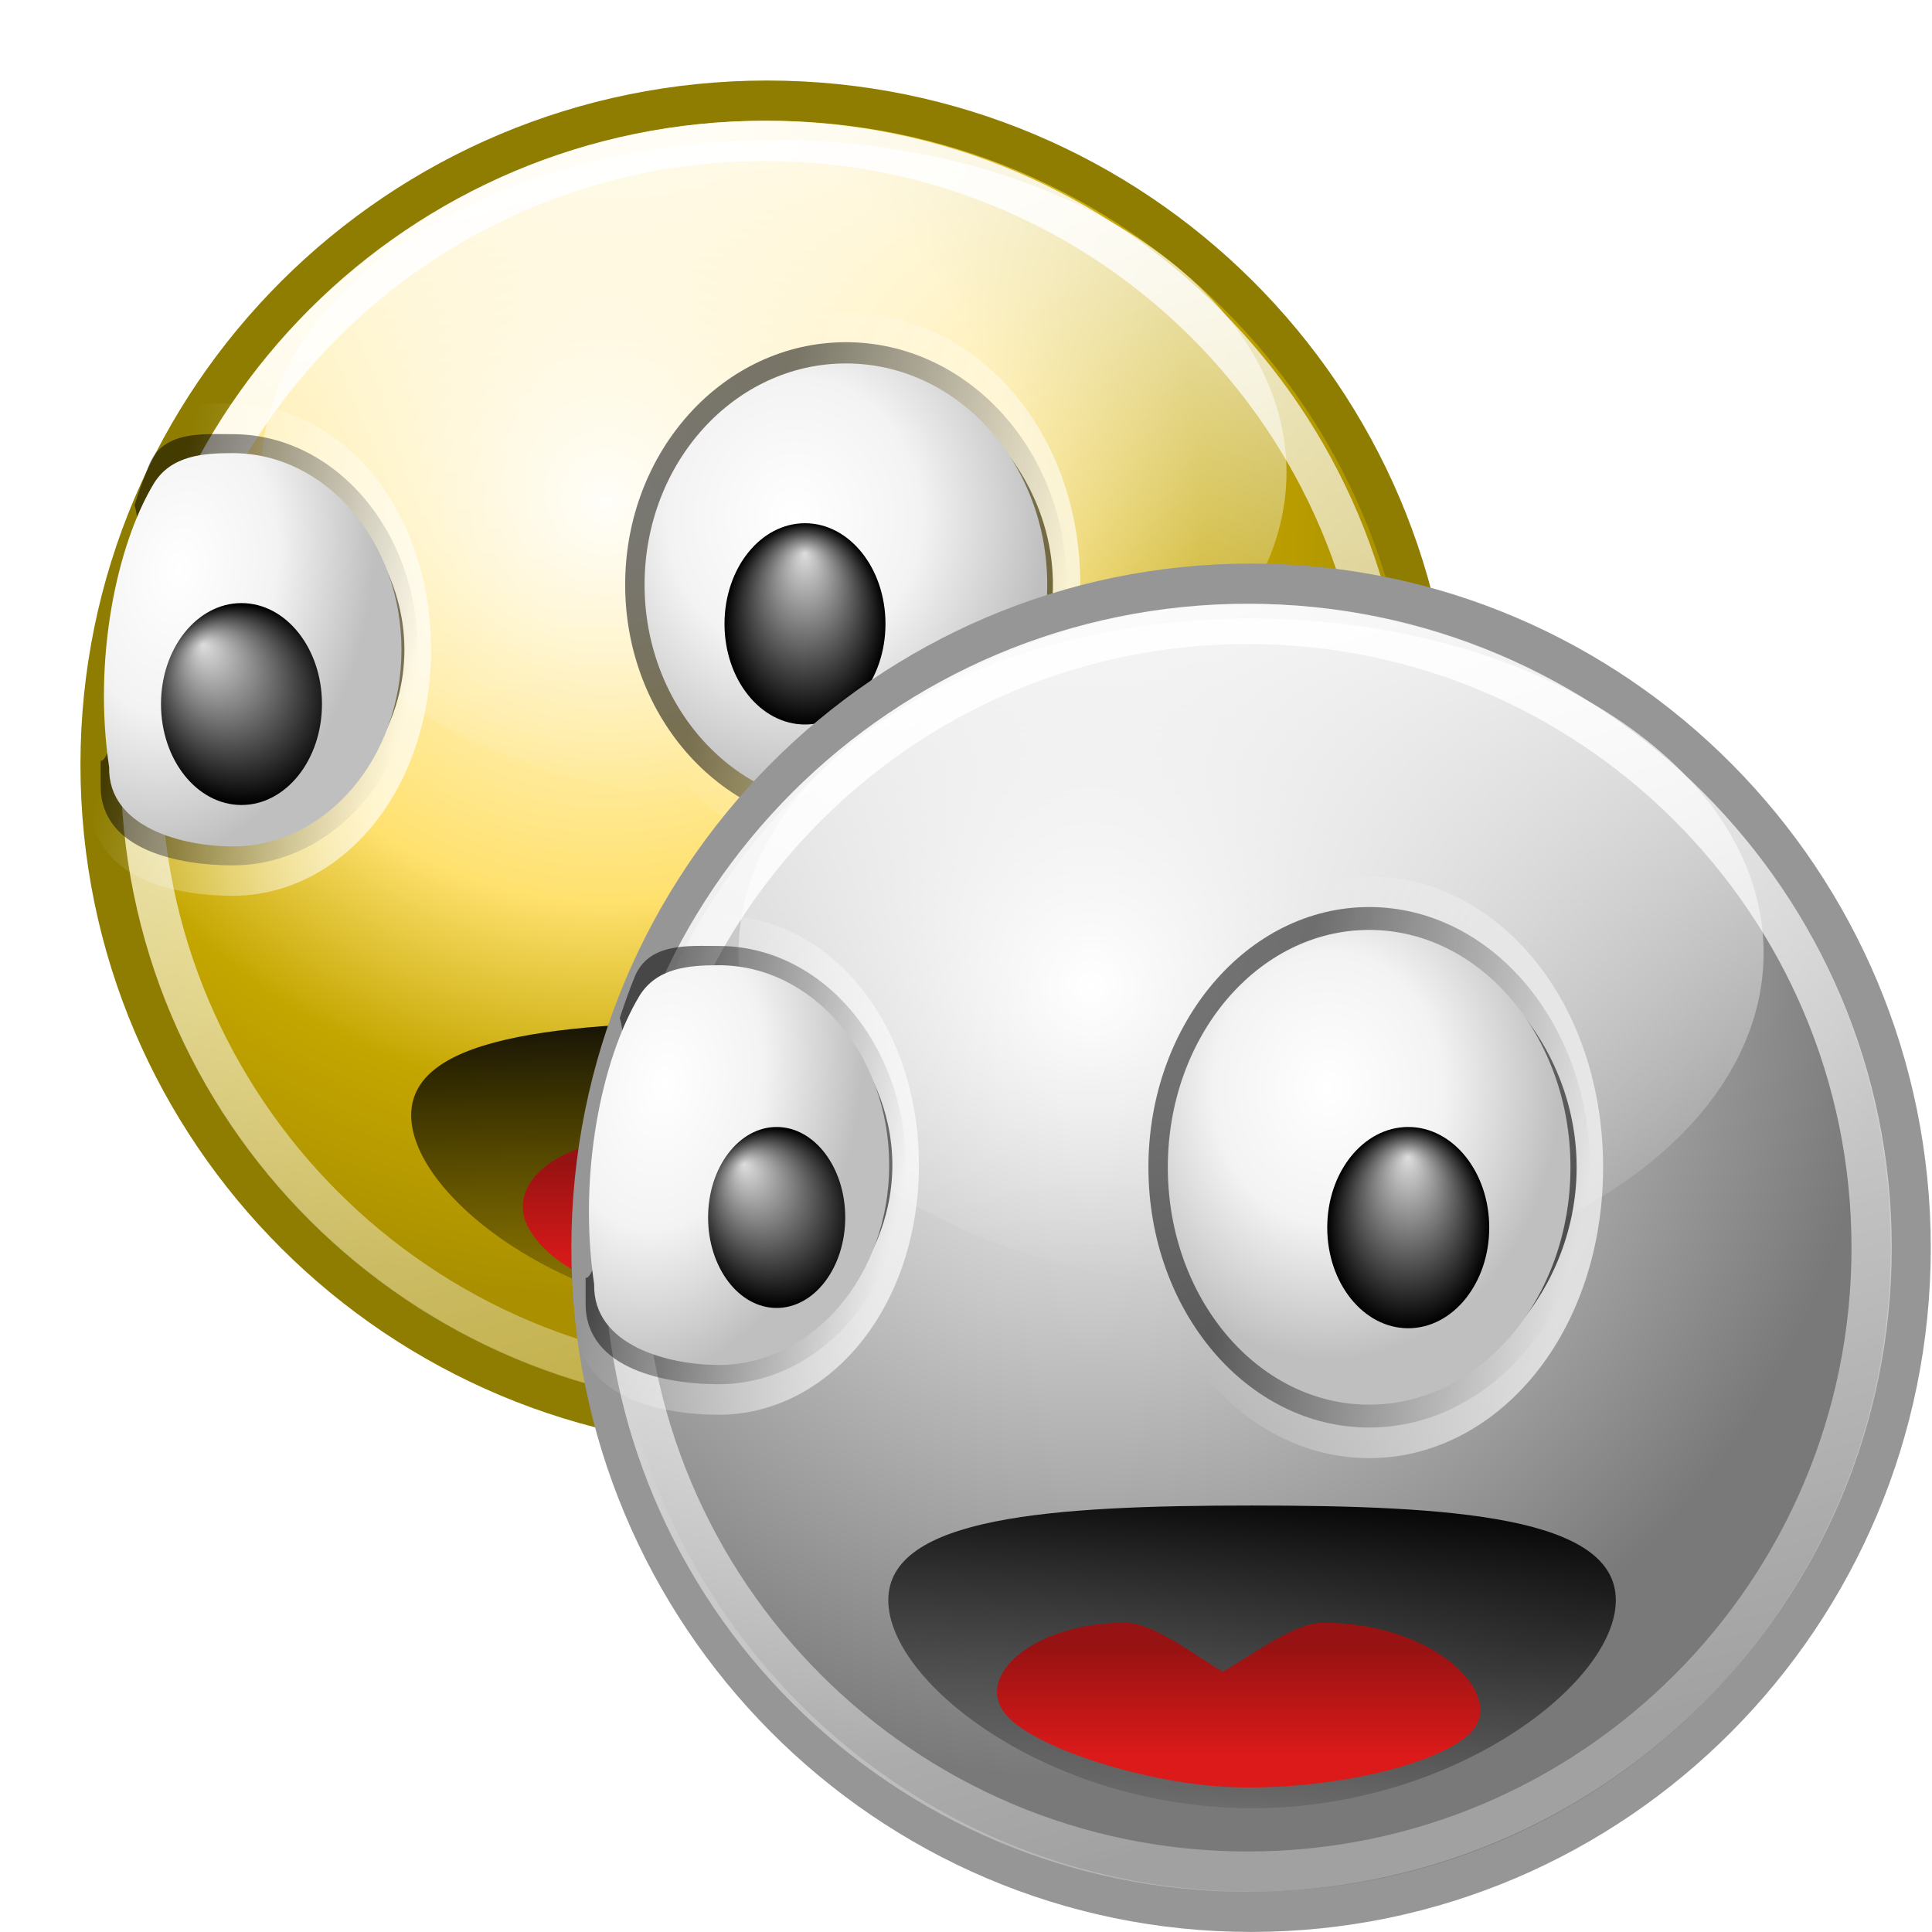
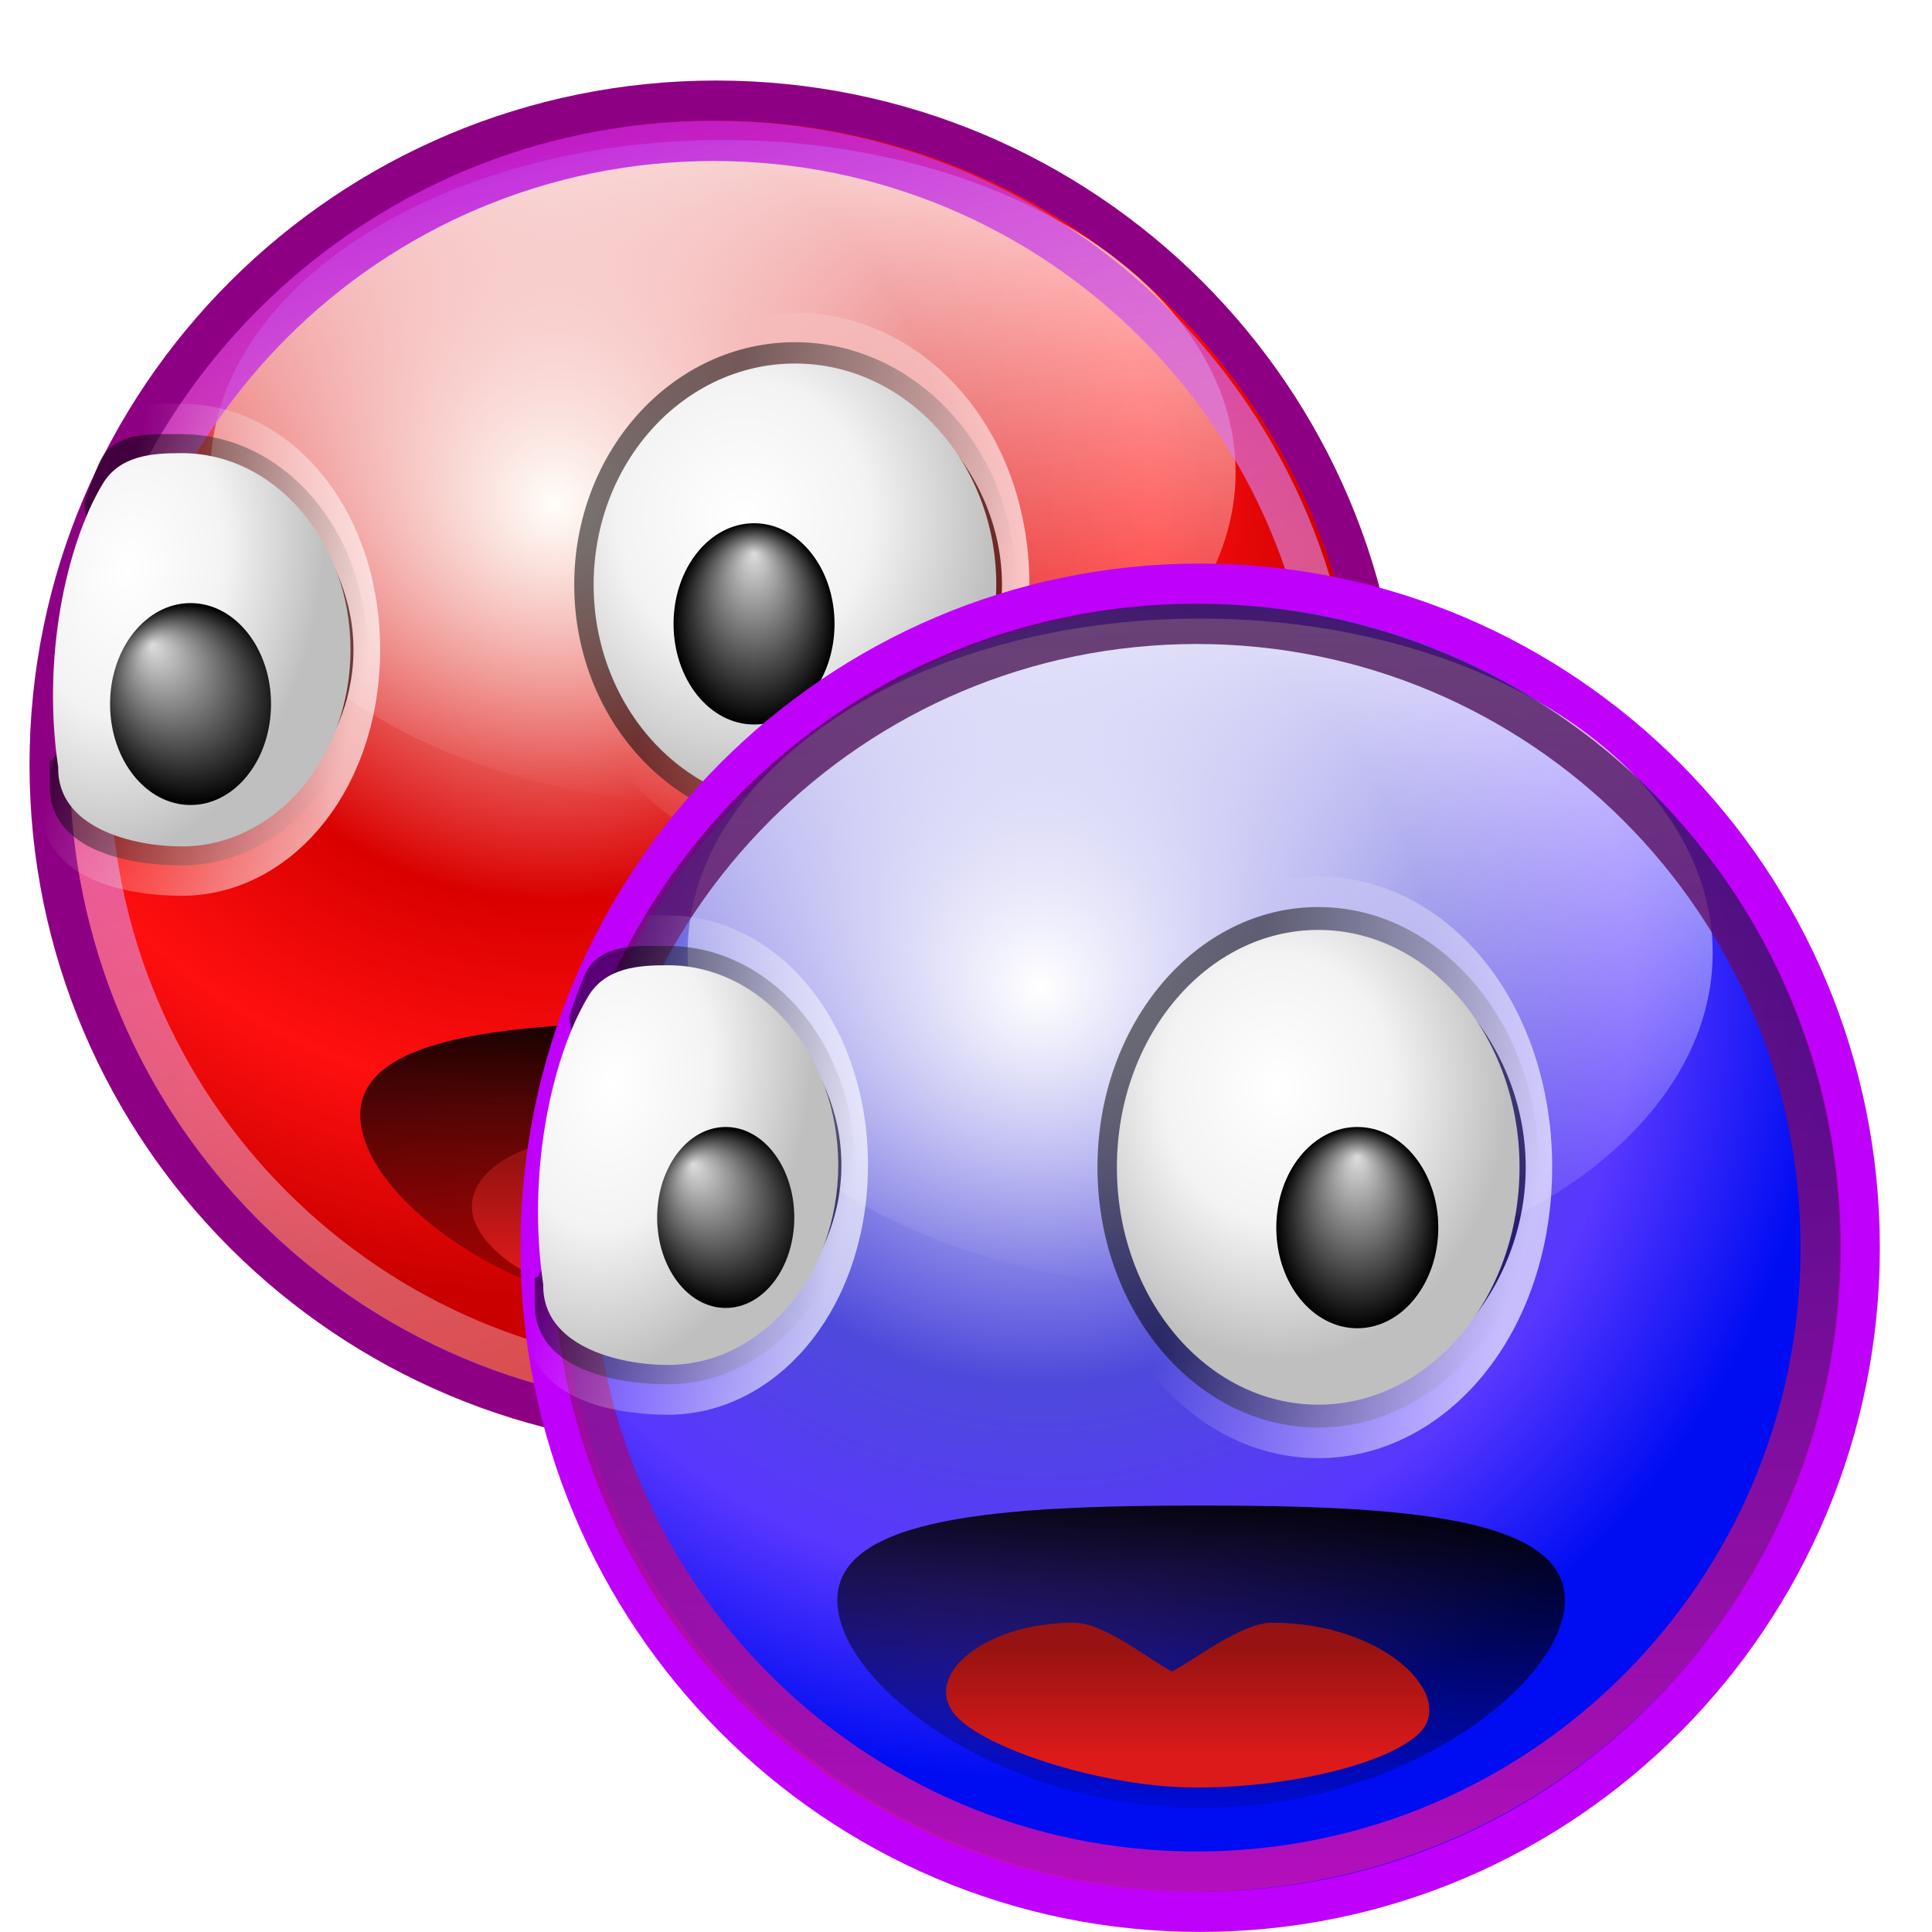
- <svg xmlns="http://www.w3.org/2000/svg" xmlns:xlink="http://www.w3.org/1999/xlink" viewBox="0 0 48 48">
-   <defs>
+ <svg xmlns="http://www.w3.org/2000/svg" xmlns:xlink="http://www.w3.org/1999/xlink" viewBox="0 0 48 48" version="1.1" id="svg308">
+   <defs id="defs248">
+     <linearGradient id="linearGradient1171">
+       <stop offset="0" stop-color="white" stop-opacity="1" id="stop1167" style="stop-color:#cb10b9;stop-opacity:0.908;" />
+       <stop offset="1" stop-color="white" stop-opacity=".3" id="stop1169" style="stop-color:#3a0a46;stop-opacity:0.741;" />
+     </linearGradient>
    <linearGradient id="e">
-       <stop offset="0" stop-color="white" stop-opacity="1" />
-       <stop offset="0.5" stop-color="#f3f3f3" stop-opacity="1" />
-       <stop offset="1" stop-color="#bfbfbf" stop-opacity="1" />
+       <stop offset="0" stop-color="white" stop-opacity="1" id="stop162" />
+       <stop offset="0.5" stop-color="#f3f3f3" stop-opacity="1" id="stop164" />
+       <stop offset="1" stop-color="#bfbfbf" stop-opacity="1" id="stop166" />
    </linearGradient>
    <linearGradient id="a">
-       <stop offset="0" stop-color="white" stop-opacity="1" />
-       <stop offset="0.5" stop-color="#bcbcbc" stop-opacity="1" />
-       <stop offset="0.75" stop-color="#9b9b9b" stop-opacity="1" />
-       <stop offset="1" stop-color="#797979" stop-opacity="1" />
+       <stop offset="0" stop-color="white" stop-opacity="1" id="stop169" />
+       <stop offset="0.5" stop-color="#bcbcbc" stop-opacity="1" id="stop171" style="stop-color:#4e49db;stop-opacity:1;" />
+       <stop offset="0.75" stop-color="#9b9b9b" stop-opacity="1" id="stop173" style="stop-color:#5937ff;stop-opacity:1;" />
+       <stop offset="1" stop-color="#797979" stop-opacity="1" id="stop175" style="stop-color:#000df2;stop-opacity:1;" />
    </linearGradient>
    <linearGradient id="i">
-       <stop offset="0" stop-color="#dd1a1a" stop-opacity="1" />
-       <stop offset="1" stop-color="#971212" stop-opacity="1" />
+       <stop offset="0" stop-color="#dd1a1a" stop-opacity="1" id="stop178" />
+       <stop offset="1" stop-color="#971212" stop-opacity="1" id="stop180" />
    </linearGradient>
    <linearGradient id="g">
-       <stop offset="0" stop-color="black" stop-opacity="1" />
-       <stop offset="1" stop-color="black" stop-opacity="0" />
+       <stop offset="0" stop-color="black" stop-opacity="1" id="stop183" />
+       <stop offset="1" stop-color="black" stop-opacity="0" id="stop185" />
    </linearGradient>
    <linearGradient id="h">
-       <stop offset="0" stop-color="white" stop-opacity="1" />
-       <stop offset="1" stop-color="white" stop-opacity="0" />
+       <stop offset="0" stop-color="white" stop-opacity="1" id="stop188" />
+       <stop offset="1" stop-color="white" stop-opacity="0" id="stop190" />
    </linearGradient>
    <linearGradient id="f">
-       <stop offset="0" stop-color="#ddd" stop-opacity="1" />
-       <stop offset="1" stop-color="black" stop-opacity="1" />
+       <stop offset="0" stop-color="#ddd" stop-opacity="1" id="stop193" />
+       <stop offset="1" stop-color="black" stop-opacity="1" id="stop195" />
    </linearGradient>
    <linearGradient id="d">
-       <stop offset="0" stop-color="white" stop-opacity="1" />
-       <stop offset="1" stop-color="white" stop-opacity="0" />
+       <stop offset="0" stop-color="white" stop-opacity="1" id="stop198" />
+       <stop offset="1" stop-color="white" stop-opacity="0" id="stop200" />
    </linearGradient>
    <linearGradient id="c">
-       <stop offset="0" stop-color="white" stop-opacity="1" />
-       <stop offset="1" stop-color="white" stop-opacity=".3" />
+       <stop offset="0" stop-color="white" stop-opacity="1" id="stop203" style="stop-color:#b706d9;stop-opacity:0.958;" />
+       <stop offset="1" stop-color="white" stop-opacity=".3" id="stop205" />
    </linearGradient>
    <linearGradient id="b">
-       <stop offset="0" stop-color="white" stop-opacity="1" />
-       <stop offset="1" stop-color="white" stop-opacity="0" />
+       <stop offset="0" stop-color="white" stop-opacity="1" id="stop208" />
+       <stop offset="1" stop-color="white" stop-opacity="0" id="stop210" />
    </linearGradient>
    <linearGradient id="j">
-       <stop offset="0" stop-color="#fffdf5" stop-opacity="1" />
-       <stop offset="0.5" stop-color="#ffe16f" stop-opacity="1" />
-       <stop offset="0.75" stop-color="#c4a600" stop-opacity="1" />
-       <stop offset="1" stop-color="#aa9000" stop-opacity="1" />
+       <stop offset="0" stop-color="#fffdf5" stop-opacity="1" id="stop213" />
+       <stop offset="0.5" stop-color="#ffe16f" stop-opacity="1" id="stop215" style="stop-color:#da0000;stop-opacity:1;" />
+       <stop offset="0.75" stop-color="#c4a600" stop-opacity="1" id="stop217" style="stop-color:#ff0f0f;stop-opacity:1;" />
+       <stop offset="1" stop-color="#aa9000" stop-opacity="1" id="stop219" style="stop-color:#ca0000;stop-opacity:1;" />
    </linearGradient>
-     <radialGradient xlink:href="#a" id="v" gradientUnits="userSpaceOnUse" gradientTransform="matrix(1.166794,1.633432e-16,-1.633432e-16,1.166794,-14.1775,-2.918896)" cx="83.052" cy="15.584" fx="83.052" fy="15.584" r="21.75" />
+     <radialGradient xlink:href="#a" id="v" gradientUnits="userSpaceOnUse" gradientTransform="matrix(1.166794,0,0,1.166794,-14.1775,-2.918896)" cx="83.052" cy="15.584" fx="83.052" fy="15.584" r="21.75" />
    <linearGradient xlink:href="#b" id="w" gradientUnits="userSpaceOnUse" x1="85.623" y1="-5.797" x2="85.623" y2="45.036" />
-     <linearGradient xlink:href="#c" id="x" gradientUnits="userSpaceOnUse" x1="75.861" y1="-0.114" x2="87.538" y2="43.466" />
+     <linearGradient xlink:href="#linearGradient1171" id="x" gradientUnits="userSpaceOnUse" x1="87.867" y1="46.799" x2="87.806" y2="1.071" />
    <linearGradient xlink:href="#d" id="y" gradientUnits="userSpaceOnUse" x1="82.342" y1="22.807" x2="75.412" y2="18.755" />
-     <radialGradient xlink:href="#e" id="z" gradientUnits="userSpaceOnUse" gradientTransform="matrix(1.144552,4.995918e-16,-1.181575e-15,0.584199,-11.08144,8.437594)" cx="76.661" cy="17.938" fx="76.661" fy="17.938" r="6" />
-     <radialGradient xlink:href="#f" id="A" gradientUnits="userSpaceOnUse" gradientTransform="matrix(1,0,0,1.44898,-1.92277e-14,-9.723214)" cx="97.031" cy="21.656" fx="97.031" fy="20.578" r="1.531" />
+     <radialGradient xlink:href="#e" id="z" gradientUnits="userSpaceOnUse" gradientTransform="matrix(1.144552,0,0,0.584199,-11.08144,8.437594)" cx="76.661" cy="17.938" fx="76.661" fy="17.938" r="6" />
+     <radialGradient xlink:href="#f" id="A" gradientUnits="userSpaceOnUse" gradientTransform="matrix(1,0,0,1.44898,0,-9.723214)" cx="97.031" cy="21.656" fx="97.031" fy="20.578" r="1.531" />
    <linearGradient xlink:href="#d" id="B" gradientUnits="userSpaceOnUse" x1="82.342" y1="22.807" x2="75.412" y2="18.755" />
    <radialGradient xlink:href="#e" id="C" gradientUnits="userSpaceOnUse" gradientTransform="matrix(1.134321,-0.269128,0.271418,0.699749,-15.12345,27.06597)" cx="76.159" cy="17.322" fx="76.159" fy="17.322" r="6" />
    <radialGradient xlink:href="#f" id="D" gradientUnits="userSpaceOnUse" gradientTransform="matrix(1,-0.759933,0.680865,1.213188,-14.74497,69.12039)" cx="97.031" cy="21.656" fx="97.031" fy="20.578" r="1.531" />
    <linearGradient xlink:href="#g" id="E" gradientUnits="userSpaceOnUse" gradientTransform="translate(74,-75)" x1="90.094" y1="31.231" x2="89.284" y2="42.931" />
-     <linearGradient xlink:href="#h" gradientUnits="userSpaceOnUse" gradientTransform="translate(74,-75)" x1="90.676" y1="37.869" x2="89.85" y2="33.89" />
+     <linearGradient xlink:href="#h" gradientUnits="userSpaceOnUse" gradientTransform="translate(74,-75)" x1="90.676" y1="37.869" x2="89.85" y2="33.89" id="linearGradient232" />
    <linearGradient xlink:href="#i" id="F" gradientUnits="userSpaceOnUse" gradientTransform="translate(74,-75)" x1="88.379" y1="39.939" x2="88.379" y2="36.395" />
-     <radialGradient xlink:href="#j" id="k" gradientUnits="userSpaceOnUse" gradientTransform="matrix(1.166794,1.633432e-16,-1.633432e-16,1.166794,-14.1775,-2.918896)" cx="83.052" cy="15.584" fx="83.052" fy="15.584" r="21.75" />
+     <radialGradient xlink:href="#j" id="k" gradientUnits="userSpaceOnUse" gradientTransform="matrix(1.166794,0,0,1.166794,-14.1775,-2.918896)" cx="83.052" cy="15.584" fx="83.052" fy="15.584" r="21.75" />
    <linearGradient xlink:href="#b" id="l" gradientUnits="userSpaceOnUse" x1="85.623" y1="-5.797" x2="85.623" y2="45.036" />
    <linearGradient xlink:href="#c" id="m" gradientUnits="userSpaceOnUse" x1="75.861" y1="-0.114" x2="87.538" y2="43.466" />
    <linearGradient xlink:href="#d" id="n" gradientUnits="userSpaceOnUse" x1="82.342" y1="22.807" x2="75.412" y2="18.755" />
-     <radialGradient xlink:href="#f" id="p" gradientUnits="userSpaceOnUse" gradientTransform="matrix(1,0,0,1.44898,-1.976544e-14,-9.723214)" cx="97.031" cy="21.656" fx="97.031" fy="20.578" r="1.531" />
+     <radialGradient xlink:href="#f" id="p" gradientUnits="userSpaceOnUse" gradientTransform="matrix(1,0,0,1.44898,0,-9.723214)" cx="97.031" cy="21.656" fx="97.031" fy="20.578" r="1.531" />
    <linearGradient xlink:href="#d" id="q" gradientUnits="userSpaceOnUse" x1="82.342" y1="22.807" x2="75.412" y2="18.755" />
    <radialGradient xlink:href="#e" id="r" gradientUnits="userSpaceOnUse" gradientTransform="matrix(1.134321,-0.269128,0.271418,0.699749,-15.12345,27.06597)" cx="76.159" cy="17.322" fx="76.159" fy="17.322" r="6" />
    <radialGradient xlink:href="#f" id="s" gradientUnits="userSpaceOnUse" gradientTransform="matrix(1,-0.759933,0.680865,1.213188,-14.74497,69.12039)" cx="97.031" cy="21.656" fx="97.031" fy="20.578" r="1.531" />
    <linearGradient xlink:href="#g" id="t" gradientUnits="userSpaceOnUse" gradientTransform="translate(74,-75)" x1="89.284" y1="30.661" x2="89.284" y2="42.931" />
-     <linearGradient xlink:href="#h" gradientUnits="userSpaceOnUse" gradientTransform="translate(74,-75)" x1="91" y1="41.25" x2="88.553" y2="32.119" />
+     <linearGradient xlink:href="#h" gradientUnits="userSpaceOnUse" gradientTransform="translate(74,-75)" x1="91" y1="41.25" x2="88.553" y2="32.119" id="linearGradient244" />
    <linearGradient xlink:href="#i" id="u" gradientUnits="userSpaceOnUse" gradientTransform="translate(74,-75)" x1="88.379" y1="39.939" x2="88.379" y2="36.395" />
-     <radialGradient xlink:href="#e" id="o" cx="76.344" cy="18.108" fx="76.344" fy="18.108" r="6" gradientTransform="matrix(1.25531,2.096951e-16,-4.959457e-16,0.640731,-19.4913,7.401295)" gradientUnits="userSpaceOnUse" />
+     <radialGradient xlink:href="#e" id="o" cx="76.344" cy="18.108" fx="76.344" fy="18.108" r="6" gradientTransform="matrix(1.25531,0,0,0.640731,-19.4913,7.401295)" gradientUnits="userSpaceOnUse" />
  </defs>
-   <g transform="matrix(0.771239,0,0,0.771239,-105.6149,58.62974)">
-     <path d="M 109.125 23.625 A 21.25 21.25 0 1 1  66.625,23.625 A 21.25 21.25 0 1 1  109.125 23.625 z" transform="matrix(1.010391,0,0,1.006783,72.86611,-75.16977)" opacity="1" fill="url(#k)" fill-opacity="1" stroke="#8e7d00" stroke-width="1.286" stroke-linecap="round" stroke-linejoin="round" stroke-miterlimit="4" stroke-dasharray="none" stroke-dashoffset="0" stroke-opacity="1" />
-     <path d="M 109.125 23.625 A 21.25 21.25 0 1 1  66.625,23.625 A 21.25 21.25 0 1 1  109.125 23.625 z" transform="matrix(0.776982,0,0,0.503453,93.59768,-72.70658)" opacity="1" fill="url(#l)" fill-opacity="1" stroke="none" stroke-width="1" stroke-linecap="round" stroke-linejoin="round" stroke-miterlimit="4" stroke-dasharray="none" stroke-dashoffset="0" stroke-opacity="1" />
-     <path d="M 109.125 23.625 A 21.25 21.25 0 1 1  66.625,23.625 A 21.25 21.25 0 1 1  109.125 23.625 z" transform="matrix(0.945766,0,0,0.945766,78.4684,-73.72824)" opacity="1" fill="none" fill-opacity="1" stroke="url(#m)" stroke-width="1.371" stroke-linecap="round" stroke-linejoin="round" stroke-miterlimit="4" stroke-dasharray="none" stroke-dashoffset="0" stroke-opacity="1" />
-     <g transform="translate(68.1291,-78.37396)">
-       <path transform="matrix(1.185096,0,0,2.55102,3.773128,-29.67347)" d="M 83.875 19.938 A 6 3.062 0 1 1  71.875,19.938 A 6 3.062 0 1 1  83.875 19.938 z" opacity=".665" fill="#000" fill-opacity=".794" stroke="url(#n)" stroke-width=".746" stroke-linecap="round" stroke-linejoin="round" stroke-miterlimit="4" stroke-dasharray="none" stroke-dashoffset="0" stroke-opacity="1" />
-       <path transform="matrix(1.080929,0,0,2.326792,11.88511,-25.20293)" d="M 83.875,19.938 C 83.875,21.628 81.187,23 77.875,23 C 74.563,23 71.875,21.628 71.875,19.938 C 71.875,18.247 74.563,16.875 77.875,16.875 C 81.187,16.875 83.875,18.247 83.875,19.938 z " fill="url(#o)" fill-opacity="1" stroke="none" stroke-width=".575" stroke-linecap="round" stroke-linejoin="round" stroke-miterlimit="4" stroke-dashoffset="0" stroke-opacity="1" />
-       <path transform="matrix(1.693537,0,0,1.460974,-69.58096,-9.187924)" d="M 98.562 21.656 A 1.531 2.219 0 1 1  95.5,21.656 A 1.531 2.219 0 1 1  98.562 21.656 z" opacity="1" fill="url(#p)" fill-opacity="1" stroke="none" stroke-width="1" stroke-linecap="round" stroke-linejoin="round" stroke-miterlimit="4" stroke-dasharray="none" stroke-dashoffset="0" stroke-opacity="1" />
+   <g transform="matrix(0.771239,0,0,0.771239,-106.8805,58.62974)" id="g278">
+     <path d="m 109.125,23.625 a 21.25,21.25 0 1 1 -42.5,0 21.25,21.25 0 1 1 42.5,0 z" transform="matrix(1.010391,0,0,1.006783,72.86611,-75.16977)" opacity="1" fill="url(#k)" fill-opacity="1" stroke="#8e7d00" stroke-width="1.286" stroke-linecap="round" stroke-linejoin="round" stroke-miterlimit="4" stroke-dasharray="none" stroke-dashoffset="0" stroke-opacity="1" id="path252" style="fill:url(#k);stroke:#8e0083;stroke-opacity:1" />
+     <path d="m 109.125,23.625 a 21.25,21.25 0 1 1 -42.5,0 21.25,21.25 0 1 1 42.5,0 z" transform="matrix(0.776982,0,0,0.503453,93.59768,-72.70658)" opacity="1" fill="url(#l)" fill-opacity="1" stroke="none" stroke-width="1" stroke-linecap="round" stroke-linejoin="round" stroke-miterlimit="4" stroke-dasharray="none" stroke-dashoffset="0" stroke-opacity="1" id="path254" style="fill:url(#l)" />
+     <path d="m 109.125,23.625 a 21.25,21.25 0 1 1 -42.5,0 21.25,21.25 0 1 1 42.5,0 z" transform="matrix(0.945766,0,0,0.945766,78.4684,-73.72824)" opacity="1" fill="none" fill-opacity="1" stroke="url(#m)" stroke-width="1.371" stroke-linecap="round" stroke-linejoin="round" stroke-miterlimit="4" stroke-dasharray="none" stroke-dashoffset="0" stroke-opacity="1" id="path256" style="stroke:url(#m)" />
+     <g transform="translate(68.1291,-78.37396)" id="g264">
+       <path transform="matrix(1.185096,0,0,2.55102,3.773128,-29.67347)" d="m 83.875,19.938 a 6,3.062 0 1 1 -12,0 6,3.062 0 1 1 12,0 z" opacity="0.665" fill="#000000" fill-opacity="0.794" stroke="url(#n)" stroke-width="0.746" stroke-linecap="round" stroke-linejoin="round" stroke-miterlimit="4" stroke-dasharray="none" stroke-dashoffset="0" stroke-opacity="1" id="path258" style="stroke:url(#n)" />
+       <path transform="matrix(1.080929,0,0,2.326792,11.88511,-25.20293)" d="m 83.875,19.938 c 0,1.69 -2.688,3.062 -6,3.062 -3.312,0 -6,-1.372 -6,-3.062 0,-1.69 2.688,-3.062 6,-3.062 3.312,0 6,1.372 6,3.062 z" fill="url(#o)" fill-opacity="1" stroke="none" stroke-width="0.575" stroke-linecap="round" stroke-linejoin="round" stroke-miterlimit="4" stroke-dashoffset="0" stroke-opacity="1" id="path260" style="fill:url(#o)" />
+       <path transform="matrix(1.693537,0,0,1.460974,-69.58096,-9.187924)" d="m 98.562,21.656 a 1.531,2.219 0 1 1 -3.062,0 1.531,2.219 0 1 1 3.062,0 z" opacity="1" fill="url(#p)" fill-opacity="1" stroke="none" stroke-width="1" stroke-linecap="round" stroke-linejoin="round" stroke-miterlimit="4" stroke-dasharray="none" stroke-dashoffset="0" stroke-opacity="1" id="path262" style="fill:url(#p)" />
    </g>
-     <g transform="matrix(0.838817,0,0,1.496679,77.85311,-86.3315)">
-       <path transform="matrix(1.185096,0,0,1.515268,-12.91437,-9.335655)" d="M 83.875,19.938 C 83.875,21.628 81.187,23 77.875,23 C 76.221,23 73.617,22.799 73.601,21.886 C 73.599,21.759 73.598,21.635 73.6,21.513 C 74.131,21.571 75.221,18.599 74.697,17.883 C 74.839,17.689 74.997,17.499 75.172,17.31 C 75.623,16.824 76.896,16.875 77.875,16.875 C 81.187,16.875 83.875,18.247 83.875,19.938 z " opacity=".665" fill="#000" fill-opacity=".794" stroke="url(#q)" stroke-width=".864" stroke-linecap="round" stroke-linejoin="round" stroke-miterlimit="4" stroke-dasharray="none" stroke-dashoffset="0" stroke-opacity="1" />
-       <path d="M 83.875,19.938 C 83.875,21.628 81.187,23 77.875,23 C 76.145,23 73.446,22.713 73.489,21.764 C 72.913,20.086 73.752,18.316 75.068,17.355 C 75.685,16.905 76.861,16.875 77.875,16.875 C 81.187,16.875 83.875,18.247 83.875,19.938 z " transform="matrix(1.080929,0,0,1.38208,-4.80239,-6.680221)" fill="url(#r)" fill-opacity="1" stroke="none" stroke-width=".575" stroke-linecap="round" stroke-linejoin="round" stroke-miterlimit="4" stroke-dashoffset="0" stroke-opacity="1" />
-       <path transform="matrix(2.018976,0,0,0.97927,-116.1862,0.835945)" d="M 98.562 21.656 A 1.531 2.219 0 1 1  95.5,21.656 A 1.531 2.219 0 1 1  98.562 21.656 z" fill="url(#s)" fill-opacity="1" stroke="none" stroke-width="1" stroke-linecap="round" stroke-linejoin="round" stroke-miterlimit="4" stroke-dasharray="none" stroke-dashoffset="0" stroke-opacity="1" />
+     <g transform="matrix(0.838817,0,0,1.496679,77.85311,-86.3315)" id="g272">
+       <path transform="matrix(1.185096,0,0,1.515268,-12.91437,-9.335655)" d="m 83.875,19.938 c 0,1.69 -2.688,3.062 -6,3.062 -1.654,0 -4.258,-0.201 -4.274,-1.114 -0.002,-0.127 -0.003,-0.251 -8.61e-4,-0.373 0.531,0.058 1.621,-2.914 1.097,-3.63 0.142,-0.194 0.3,-0.384 0.476,-0.573 C 75.623,16.824 76.896,16.875 77.875,16.875 c 3.312,0 6,1.372 6,3.062 z" opacity="0.665" fill="#000000" fill-opacity="0.794" stroke="url(#q)" stroke-width="0.864" stroke-linecap="round" stroke-linejoin="round" stroke-miterlimit="4" stroke-dasharray="none" stroke-dashoffset="0" stroke-opacity="1" id="path266" style="stroke:url(#q)" />
+       <path d="m 83.875,19.938 c 0,1.69 -2.688,3.062 -6,3.062 -1.73,0 -4.429,-0.287 -4.386,-1.236 -0.576,-1.678 0.263,-3.448 1.579,-4.409 0.617,-0.451 1.793,-0.48 2.807,-0.48 3.312,0 6,1.372 6,3.062 z" transform="matrix(1.080929,0,0,1.38208,-4.80239,-6.680221)" fill="url(#r)" fill-opacity="1" stroke="none" stroke-width="0.575" stroke-linecap="round" stroke-linejoin="round" stroke-miterlimit="4" stroke-dashoffset="0" stroke-opacity="1" id="path268" style="fill:url(#r)" />
+       <path transform="matrix(2.018976,0,0,0.97927,-116.1862,0.835945)" d="m 98.562,21.656 a 1.531,2.219 0 1 1 -3.062,0 1.531,2.219 0 1 1 3.062,0 z" fill="url(#s)" fill-opacity="1" stroke="none" stroke-width="1" stroke-linecap="round" stroke-linejoin="round" stroke-miterlimit="4" stroke-dasharray="none" stroke-dashoffset="0" stroke-opacity="1" id="path270" style="fill:url(#s)" />
    </g>
-     <path d="M 173.625,-40.094 C 173.625,-37.42 168.375,-33.438 161.906,-33.438 C 155.438,-33.438 150.188,-37.42 150.188,-40.094 C 150.188,-42.767 155.438,-43.125 161.906,-43.125 C 168.375,-43.125 173.625,-42.767 173.625,-40.094 z " fill="url(#t)" fill-opacity="1" stroke="url(#linearGradient33256)" stroke-width="1.297" stroke-linecap="round" stroke-linejoin="round" stroke-miterlimit="4" stroke-dashoffset="0" stroke-opacity="1" />
-     <path d="M 157.812,-39.375 C 154.898,-39.375 153.149,-37.847 154,-36.406 C 156.062,-32.916 166.49,-33.241 168.938,-35.844 C 170.084,-37.063 167.855,-39.375 164.188,-39.375 C 163.208,-39.375 161.698,-38.19 160.969,-37.812 C 160.239,-38.19 158.792,-39.375 157.812,-39.375 z " opacity="1" fill="url(#u)" fill-opacity="1" stroke="none" stroke-width="1" stroke-linecap="round" stroke-linejoin="round" stroke-miterlimit="4" stroke-dasharray="none" stroke-dashoffset="0" stroke-opacity="1" />
+     <path d="m 173.625,-40.094 c 0,2.674 -5.25,6.656 -11.719,6.656 -6.469,0 -11.719,-3.982 -11.719,-6.656 0,-2.674 5.25,-3.031 11.719,-3.031 6.469,0 11.719,0.357 11.719,3.031 z" fill="url(#t)" fill-opacity="1" stroke="url(#linearGradient33256)" stroke-width="1.297" stroke-linecap="round" stroke-linejoin="round" stroke-miterlimit="4" stroke-dashoffset="0" stroke-opacity="1" id="path274" style="fill:url(#t)" />
+     <path d="m 157.812,-39.375 c -2.915,0 -4.664,1.528 -3.812,2.969 2.062,3.49 12.49,3.165 14.938,0.562 1.146,-1.219 -1.083,-3.531 -4.75,-3.531 -0.98,0 -2.489,1.185 -3.219,1.562 -0.729,-0.377 -2.176,-1.562 -3.156,-1.562 z" opacity="1" fill="url(#u)" fill-opacity="1" stroke="none" stroke-width="1" stroke-linecap="round" stroke-linejoin="round" stroke-miterlimit="4" stroke-dasharray="none" stroke-dashoffset="0" stroke-opacity="1" id="path276" style="fill:url(#u)" />
  </g>
-   <g transform="matrix(0.771239,0,0,0.776316,-93.76171,70.88323)">
-     <path transform="translate(74,-75)" d="M 109.125 23.625 A 21.25 21.25 0 1 1  66.625,23.625 A 21.25 21.25 0 1 1  109.125 23.625 z" opacity="1" fill="url(#v)" fill-opacity="1" stroke="#969696" stroke-width="1.292" stroke-linecap="round" stroke-linejoin="round" stroke-miterlimit="4" stroke-dasharray="none" stroke-dashoffset="0" stroke-opacity="1" />
-     <path transform="matrix(0.776982,0,0,0.503453,93.59768,-72.70658)" d="M 109.125 23.625 A 21.25 21.25 0 1 1  66.625,23.625 A 21.25 21.25 0 1 1  109.125 23.625 z" opacity="1" fill="url(#w)" fill-opacity="1" stroke="none" stroke-width="1" stroke-linecap="round" stroke-linejoin="round" stroke-miterlimit="4" stroke-dasharray="none" stroke-dashoffset="0" stroke-opacity="1" />
-     <path transform="matrix(0.945766,0,0,0.939581,78.65873,-73.5726)" d="M 109.125 23.625 A 21.25 21.25 0 1 1  66.625,23.625 A 21.25 21.25 0 1 1  109.125 23.625 z" opacity="1" fill="none" fill-opacity="1" stroke="url(#x)" stroke-width="1.371" stroke-linecap="round" stroke-linejoin="round" stroke-miterlimit="4" stroke-dasharray="none" stroke-dashoffset="0" stroke-opacity="1" />
-     <g transform="matrix(1,0,0,1.066266,69.61607,-76.54277)">
-       <path d="M 83.875 19.938 A 6 3.062 0 1 1  71.875,19.938 A 6 3.062 0 1 1  83.875 19.938 z" transform="matrix(1.185096,0,0,2.55102,3.773128,-29.67347)" opacity=".665" fill="#000" fill-opacity=".794" stroke="url(#y)" stroke-width=".72" stroke-linecap="round" stroke-linejoin="round" stroke-miterlimit="4" stroke-dasharray="none" stroke-dashoffset="0" stroke-opacity="1" />
-       <path d="M 83.875 19.938 A 6 3.062 0 1 1  71.875,19.938 A 6 3.062 0 1 1  83.875 19.938 z" transform="matrix(1.080929,0,0,2.326792,11.88511,-25.20293)" opacity="1" fill="url(#z)" fill-opacity="1" stroke="none" stroke-width=".575" stroke-linecap="round" stroke-linejoin="round" stroke-miterlimit="4" stroke-dasharray="none" stroke-dashoffset="0" stroke-opacity="1" />
-       <path d="M 98.562 21.656 A 1.531 2.219 0 1 1  95.5,21.656 A 1.531 2.219 0 1 1  98.562 21.656 z" transform="matrix(1.704167,0,0,1.361216,-68.03547,-6.479224)" opacity="1" fill="url(#A)" fill-opacity="1" stroke="none" stroke-width="1" stroke-linecap="round" stroke-linejoin="round" stroke-miterlimit="4" stroke-dasharray="none" stroke-dashoffset="0" stroke-opacity="1" />
+   <g transform="matrix(0.771239,0,0,0.776316,-95.02725,70.88323)" id="g306">
+     <path transform="translate(74,-75)" d="m 109.125,23.625 a 21.25,21.25 0 1 1 -42.5,0 21.25,21.25 0 1 1 42.5,0 z" opacity="1" fill="url(#v)" fill-opacity="1" stroke="#969696" stroke-width="1.292" stroke-linecap="round" stroke-linejoin="round" stroke-miterlimit="4" stroke-dasharray="none" stroke-dashoffset="0" stroke-opacity="1" id="path280" style="fill:url(#v);stroke:#bf00fa;stroke-opacity:1" />
+     <path transform="matrix(0.776982,0,0,0.503453,93.59768,-72.70658)" d="m 109.125,23.625 a 21.25,21.25 0 1 1 -42.5,0 21.25,21.25 0 1 1 42.5,0 z" opacity="1" fill="url(#w)" fill-opacity="1" stroke="none" stroke-width="1" stroke-linecap="round" stroke-linejoin="round" stroke-miterlimit="4" stroke-dasharray="none" stroke-dashoffset="0" stroke-opacity="1" id="path282" style="fill:url(#w)" />
+     <path transform="matrix(0.945766,0,0,0.939581,78.65873,-73.5726)" d="m 109.125,23.625 a 21.25,21.25 0 1 1 -42.5,0 21.25,21.25 0 1 1 42.5,0 z" opacity="1" fill="none" fill-opacity="1" stroke="url(#x)" stroke-width="1.371" stroke-linecap="round" stroke-linejoin="round" stroke-miterlimit="4" stroke-dasharray="none" stroke-dashoffset="0" stroke-opacity="1" id="path284" style="stroke:url(#x)" />
+     <g transform="matrix(1,0,0,1.066266,69.61607,-76.54277)" id="g292">
+       <path d="m 83.875,19.938 a 6,3.062 0 1 1 -12,0 6,3.062 0 1 1 12,0 z" transform="matrix(1.185096,0,0,2.55102,3.773128,-29.67347)" opacity="0.665" fill="#000000" fill-opacity="0.794" stroke="url(#y)" stroke-width="0.72" stroke-linecap="round" stroke-linejoin="round" stroke-miterlimit="4" stroke-dasharray="none" stroke-dashoffset="0" stroke-opacity="1" id="path286" style="stroke:url(#y)" />
+       <path d="m 83.875,19.938 a 6,3.062 0 1 1 -12,0 6,3.062 0 1 1 12,0 z" transform="matrix(1.080929,0,0,2.326792,11.88511,-25.20293)" opacity="1" fill="url(#z)" fill-opacity="1" stroke="none" stroke-width="0.575" stroke-linecap="round" stroke-linejoin="round" stroke-miterlimit="4" stroke-dasharray="none" stroke-dashoffset="0" stroke-opacity="1" id="path288" style="fill:url(#z)" />
+       <path d="m 98.562,21.656 a 1.531,2.219 0 1 1 -3.062,0 1.531,2.219 0 1 1 3.062,0 z" transform="matrix(1.704167,0,0,1.361216,-68.03547,-6.479224)" opacity="1" fill="url(#A)" fill-opacity="1" stroke="none" stroke-width="1" stroke-linecap="round" stroke-linejoin="round" stroke-miterlimit="4" stroke-dasharray="none" stroke-dashoffset="0" stroke-opacity="1" id="path290" style="fill:url(#A)" />
    </g>
-     <g transform="matrix(0.846598,0,0,1.511123,77.52817,-85.56481)">
-       <path d="M 83.875,19.938 C 83.875,21.628 81.187,23 77.875,23 C 76.221,23 73.617,22.799 73.601,21.886 C 73.599,21.759 73.598,21.635 73.6,21.513 C 74.131,21.571 75.221,18.599 74.697,17.883 C 74.839,17.689 74.997,17.499 75.172,17.31 C 75.623,16.824 76.896,16.875 77.875,16.875 C 81.187,16.875 83.875,18.247 83.875,19.938 z " transform="matrix(1.185096,0,0,1.515268,-12.91437,-9.335655)" opacity=".665" fill="#000" fill-opacity=".794" stroke="url(#B)" stroke-width=".853" stroke-linecap="round" stroke-linejoin="round" stroke-miterlimit="4" stroke-dasharray="none" stroke-dashoffset="0" stroke-opacity="1" />
-       <path transform="matrix(1.080929,0,0,1.38208,-4.80239,-6.680221)" d="M 83.875,19.938 C 83.875,21.628 81.187,23 77.875,23 C 76.145,23 73.446,22.713 73.489,21.764 C 72.913,20.086 73.752,18.316 75.068,17.355 C 75.685,16.905 76.861,16.875 77.875,16.875 C 81.187,16.875 83.875,18.247 83.875,19.938 z " fill="url(#C)" fill-opacity="1" stroke="none" stroke-width=".575" stroke-linecap="round" stroke-linejoin="round" stroke-miterlimit="4" stroke-dashoffset="0" stroke-opacity="1" />
-       <path d="M 98.562 21.656 A 1.531 2.219 0 1 1  95.5,21.656 A 1.531 2.219 0 1 1  98.562 21.656 z" transform="matrix(1.70415,0,0,0.863603,-83.77707,3.281845)" fill="url(#D)" fill-opacity="1" stroke="none" stroke-width="1" stroke-linecap="round" stroke-linejoin="round" stroke-miterlimit="4" stroke-dasharray="none" stroke-dashoffset="0" stroke-opacity="1" />
+     <g transform="matrix(0.846598,0,0,1.511123,77.52817,-85.56481)" id="g300">
+       <path d="m 83.875,19.938 c 0,1.69 -2.688,3.062 -6,3.062 -1.654,0 -4.258,-0.201 -4.274,-1.114 -0.002,-0.127 -0.003,-0.251 -8.61e-4,-0.373 0.531,0.058 1.621,-2.914 1.097,-3.63 0.142,-0.194 0.3,-0.384 0.476,-0.573 C 75.623,16.824 76.896,16.875 77.875,16.875 c 3.312,0 6,1.372 6,3.062 z" transform="matrix(1.185096,0,0,1.515268,-12.91437,-9.335655)" opacity="0.665" fill="#000000" fill-opacity="0.794" stroke="url(#B)" stroke-width="0.853" stroke-linecap="round" stroke-linejoin="round" stroke-miterlimit="4" stroke-dasharray="none" stroke-dashoffset="0" stroke-opacity="1" id="path294" style="stroke:url(#B)" />
+       <path transform="matrix(1.080929,0,0,1.38208,-4.80239,-6.680221)" d="m 83.875,19.938 c 0,1.69 -2.688,3.062 -6,3.062 -1.73,0 -4.429,-0.287 -4.386,-1.236 -0.576,-1.678 0.263,-3.448 1.579,-4.409 0.617,-0.451 1.793,-0.48 2.807,-0.48 3.312,0 6,1.372 6,3.062 z" fill="url(#C)" fill-opacity="1" stroke="none" stroke-width="0.575" stroke-linecap="round" stroke-linejoin="round" stroke-miterlimit="4" stroke-dashoffset="0" stroke-opacity="1" id="path296" style="fill:url(#C)" />
+       <path d="m 98.562,21.656 a 1.531,2.219 0 1 1 -3.062,0 1.531,2.219 0 1 1 3.062,0 z" transform="matrix(1.70415,0,0,0.863603,-83.77707,3.281845)" fill="url(#D)" fill-opacity="1" stroke="none" stroke-width="1" stroke-linecap="round" stroke-linejoin="round" stroke-miterlimit="4" stroke-dasharray="none" stroke-dashoffset="0" stroke-opacity="1" id="path298" style="fill:url(#D)" />
    </g>
-     <path d="M 173.625,-40.094 C 173.625,-37.42 168.375,-33.438 161.906,-33.438 C 155.438,-33.438 150.188,-37.42 150.188,-40.094 C 150.188,-42.767 155.438,-43.125 161.906,-43.125 C 168.375,-43.125 173.625,-42.767 173.625,-40.094 z " fill="url(#E)" fill-opacity="1" stroke="url(#linearGradient33232)" stroke-width="1.292" stroke-linecap="round" stroke-linejoin="round" stroke-miterlimit="4" stroke-dashoffset="0" stroke-opacity="1" />
-     <path d="M 157.812,-39.375 C 154.898,-39.375 152.892,-37.662 154,-36.406 C 154.925,-35.358 158.514,-34.212 161.261,-34.113 C 164.311,-34.004 167.859,-34.789 168.938,-35.844 C 170.134,-37.014 167.855,-39.375 164.188,-39.375 C 163.208,-39.375 161.698,-38.19 160.969,-37.812 C 160.239,-38.19 158.792,-39.375 157.812,-39.375 z " opacity="1" fill="url(#F)" fill-opacity="1" stroke="none" stroke-width="1" stroke-linecap="round" stroke-linejoin="round" stroke-miterlimit="4" stroke-dasharray="none" stroke-dashoffset="0" stroke-opacity="1" />
+     <path d="m 173.625,-40.094 c 0,2.674 -5.25,6.656 -11.719,6.656 -6.469,0 -11.719,-3.982 -11.719,-6.656 0,-2.674 5.25,-3.031 11.719,-3.031 6.469,0 11.719,0.357 11.719,3.031 z" fill="url(#E)" fill-opacity="1" stroke="url(#linearGradient33232)" stroke-width="1.292" stroke-linecap="round" stroke-linejoin="round" stroke-miterlimit="4" stroke-dashoffset="0" stroke-opacity="1" id="path302" style="fill:url(#E)" />
+     <path d="m 157.812,-39.375 c -2.915,0 -4.921,1.713 -3.812,2.969 0.925,1.048 4.514,2.195 7.261,2.294 3.05,0.108 6.598,-0.676 7.677,-1.731 1.197,-1.17 -1.083,-3.531 -4.75,-3.531 -0.98,0 -2.489,1.185 -3.219,1.562 -0.729,-0.377 -2.176,-1.562 -3.156,-1.562 z" opacity="1" fill="url(#F)" fill-opacity="1" stroke="none" stroke-width="1" stroke-linecap="round" stroke-linejoin="round" stroke-miterlimit="4" stroke-dasharray="none" stroke-dashoffset="0" stroke-opacity="1" id="path304" style="fill:url(#F)" />
  </g>
</svg>
